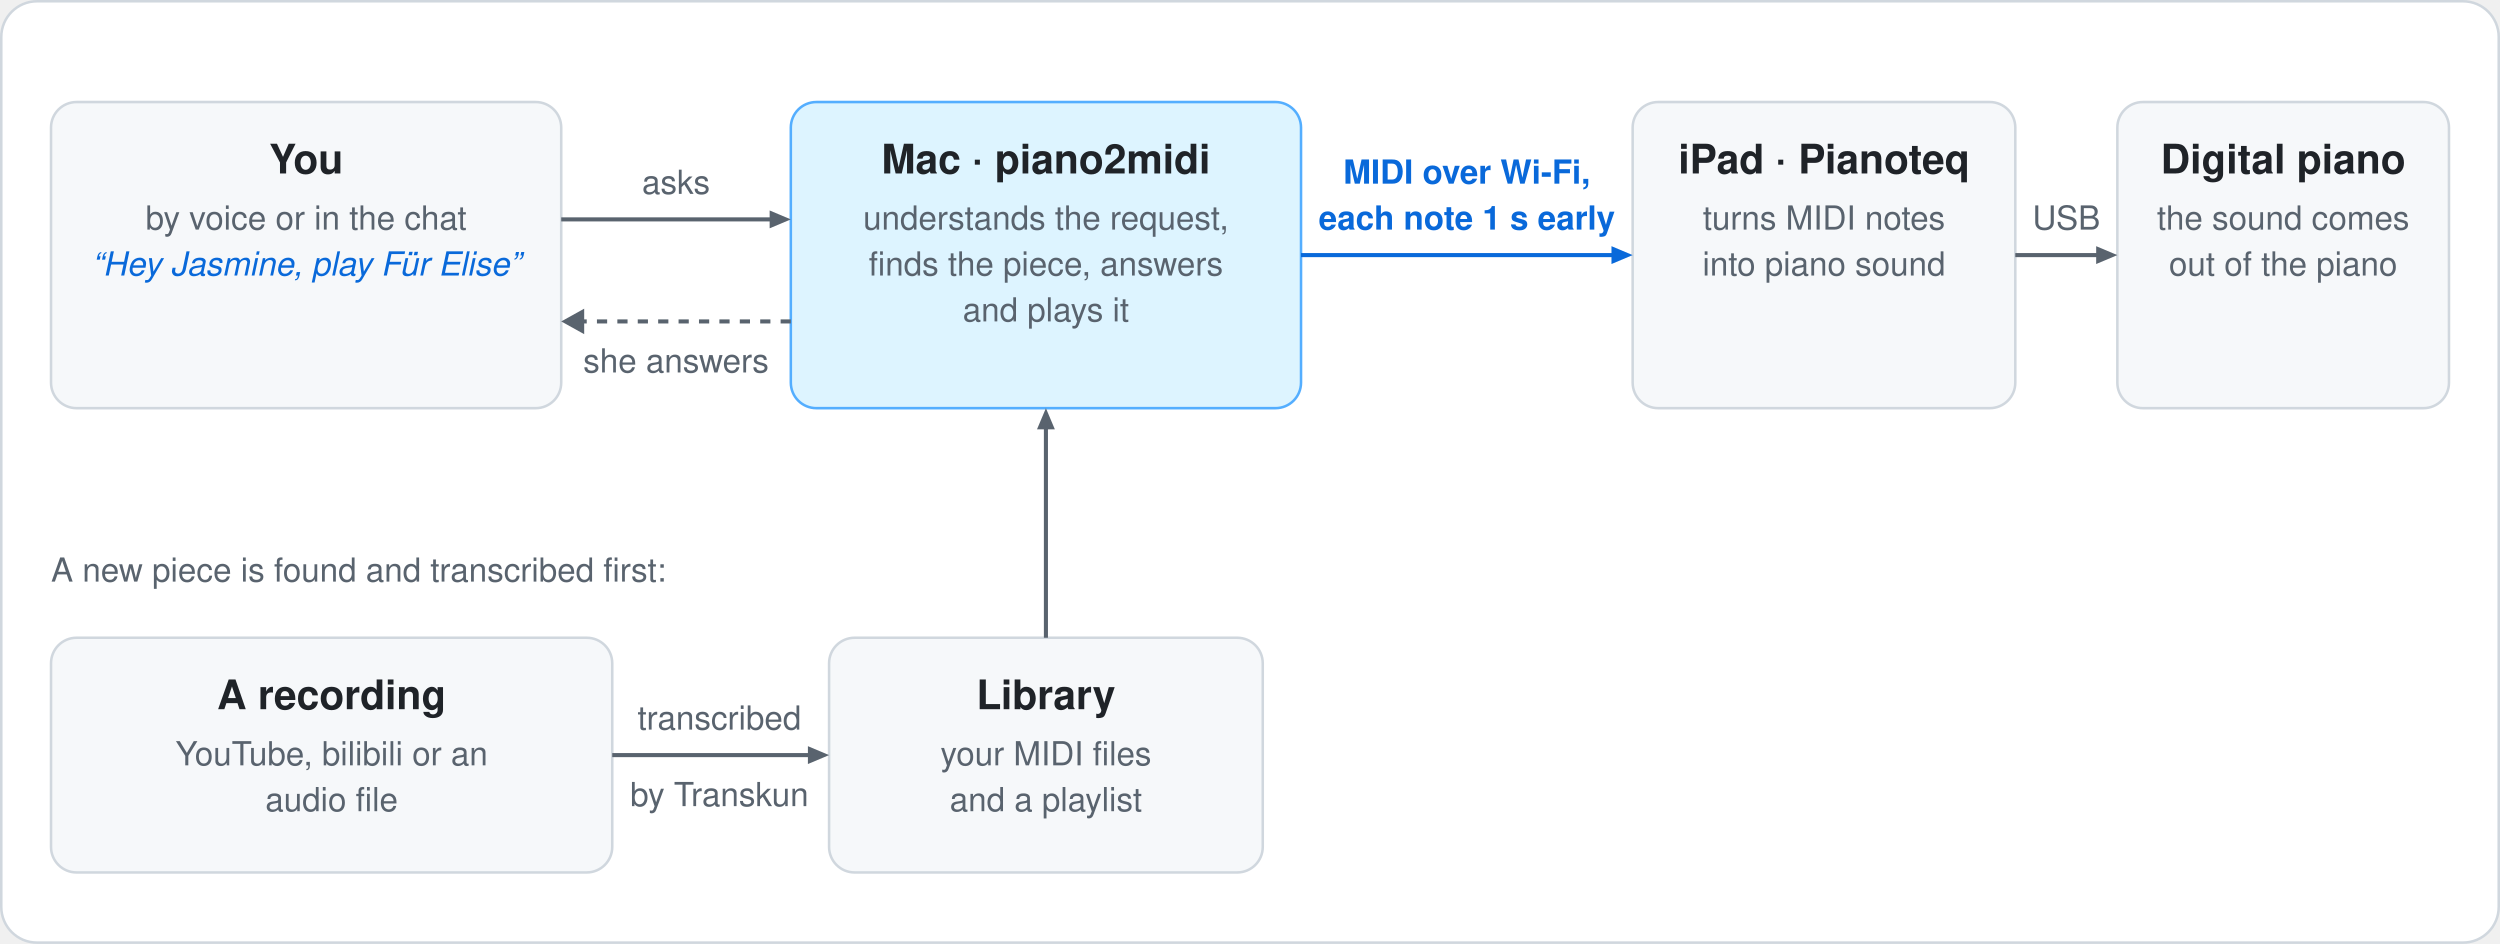
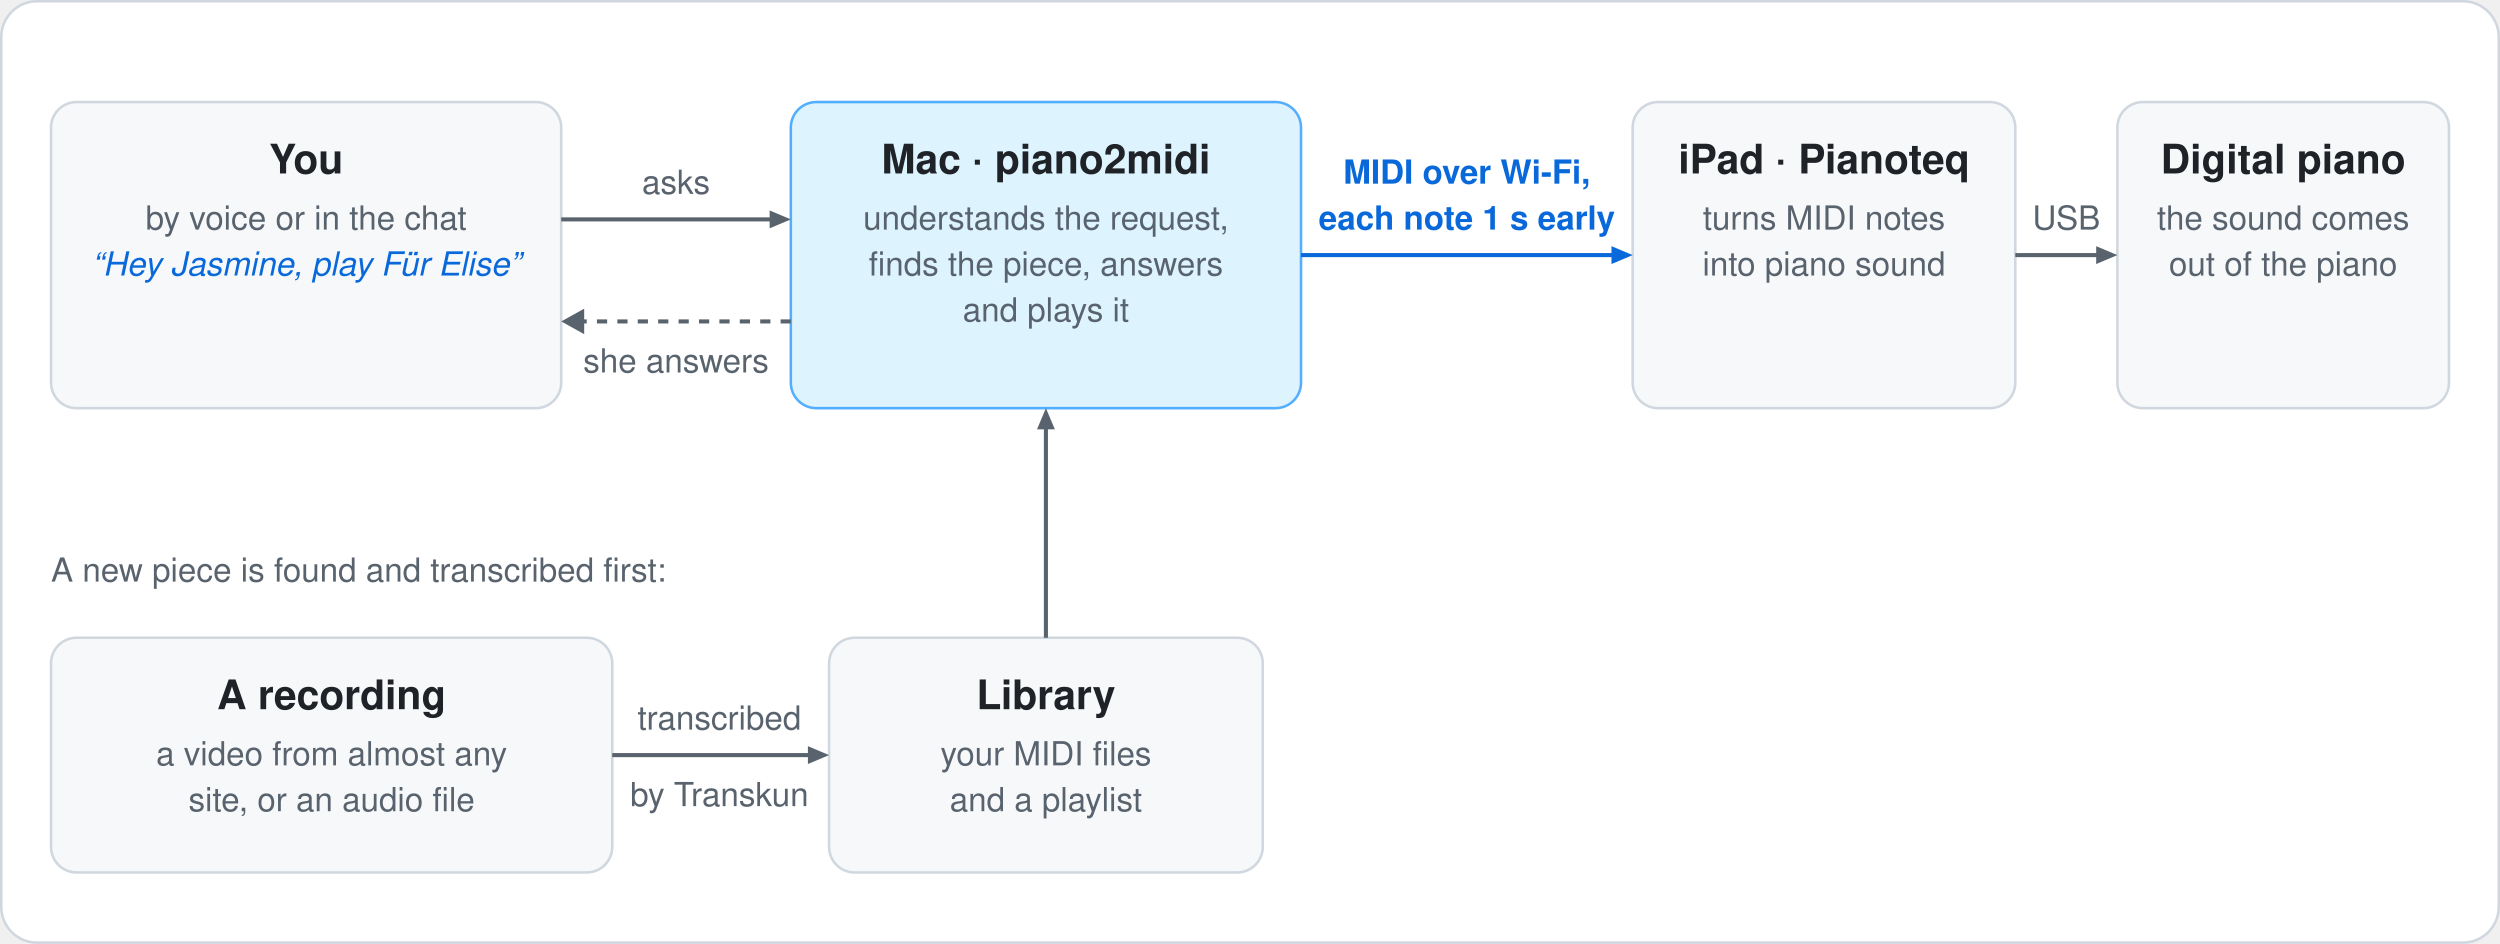
<svg xmlns="http://www.w3.org/2000/svg" viewBox="0 0 980 370" width="980" height="370" role="img" aria-label="How piano2midi works">
  <style>
  .bg { fill: #ffffff; stroke: #d0d7de; }
  .box { fill: #f6f8fa; stroke: #d0d7de; }
  .hub { fill: #ddf4ff; stroke: #54aeff; }
  .t { fill: #1f2328; font: 600 16px -apple-system, "Segoe UI", Helvetica, Arial, sans-serif; }
  .s { fill: #59636e; font: 13px -apple-system, "Segoe UI", Helvetica, Arial, sans-serif; }
  .q { fill: #0969da; font: italic 13px -apple-system, "Segoe UI", Helvetica, Arial, sans-serif; }
  .a { stroke: #59636e; stroke-width: 1.6; fill: none; }
  .ah { fill: #59636e; }
  .k { stroke: #0969da; stroke-width: 1.6; fill: none; }
  .kh { fill: #0969da; }
  .kt { fill: #0969da; font: 600 13px -apple-system, "Segoe UI", Helvetica, Arial, sans-serif; }
  .bad { fill: #cf222e; } .good { fill: #1a7f37; } .note { fill: #59636e; }
  .line { stroke: #d0d7de; stroke-width: 1.2; }
  .lag { stroke: #cf222e; stroke-width: 1.2; stroke-dasharray: 3 3; fill: none; }
  .wait { stroke: #1a7f37; stroke-width: 1.2; stroke-dasharray: 3 3; fill: none; }
  @media (prefers-color-scheme: dark) {
    .bg { fill: #0d1117; stroke: #30363d; }
    .box { fill: #161b22; stroke: #30363d; }
    .hub { fill: #0c2d4a; stroke: #1f6feb; }
    .t { fill: #e6edf3; } .s { fill: #9198a1; } .q { fill: #4493f8; }
    .a { stroke: #9198a1; } .ah { fill: #9198a1; }
    .k { stroke: #4493f8; } .kh { fill: #4493f8; } .kt { fill: #4493f8; }
    .bad { fill: #f85149; } .good { fill: #3fb950; } .note { fill: #9198a1; }
    .line { stroke: #30363d; }
    .lag { stroke: #f85149; } .wait { stroke: #3fb950; }
  }
</style>
  <rect x="0.5" y="0.5" width="979" height="369" rx="14" class="bg" />
  <rect x="20" y="40" width="200" height="120" rx="10" class="box" />
  <text x="120.0" y="68" class="t" text-anchor="middle">You</text>
  <text x="120.0" y="90" class="s" text-anchor="middle">by voice or in the chat</text>
  <text x="120.0" y="108" class="q" text-anchor="middle">“Hey Jasmine, play Für Elise”</text>
  <rect x="310" y="40" width="200" height="120" rx="10" class="hub" />
  <text x="410.0" y="68" class="t" text-anchor="middle">Mac · piano2midi</text>
  <text x="410.0" y="90" class="s" text-anchor="middle">understands the request,</text>
  <text x="410.0" y="108" class="s" text-anchor="middle">finds the piece, answers</text>
  <text x="410.0" y="126" class="s" text-anchor="middle">and plays it</text>
  <rect x="640" y="40" width="150" height="120" rx="10" class="box" />
  <text x="715.0" y="68" class="t" text-anchor="middle">iPad · Pianoteq</text>
  <text x="715.0" y="90" class="s" text-anchor="middle">turns MIDI notes</text>
  <text x="715.0" y="108" class="s" text-anchor="middle">into piano sound</text>
  <rect x="830" y="40" width="130" height="120" rx="10" class="box" />
  <text x="895.0" y="68" class="t" text-anchor="middle">Digital piano</text>
  <text x="895.0" y="90" class="s" text-anchor="middle">the sound comes</text>
  <text x="895.0" y="108" class="s" text-anchor="middle">out of the piano</text>
  <line x1="220" y1="86" x2="306.0" y2="86.0" class="a" />
  <polygon points="310,86 301.7,89.5 301.7,82.5" class="ah" />
  <text x="265" y="76" class="s" text-anchor="middle">asks</text>
  <path d="M 310 126 L 224 126" class="a" stroke-dasharray="4 4" />
  <polygon points="220,126 229,121 229,131" class="ah" />
  <text x="265" y="146" class="s" text-anchor="middle">she answers</text>
  <line x1="510" y1="100" x2="636.0" y2="100.0" class="k" />
  <polygon points="640,100 631.7,103.5 631.7,96.5" class="kh" />
  <text x="575" y="72" class="kt" text-anchor="middle">MIDI over Wi-Fi,</text>
  <text x="575" y="90" class="kt" text-anchor="middle">each note 1 s early</text>
  <line x1="790" y1="100" x2="826.0" y2="100.0" class="a" />
  <polygon points="830,100 821.7,103.5 821.7,96.5" class="ah" />
  <text x="810" y="90" class="s" text-anchor="middle">USB</text>
  <text x="20" y="228" class="s" text-anchor="start">A new piece is found and transcribed first:</text>
  <rect x="20" y="250" width="220" height="92" rx="10" class="box" />
  <text x="130.0" y="278" class="t" text-anchor="middle">A recording</text>
-   <text x="130.0" y="300" class="s" text-anchor="middle">YouTube, bilibili or an</text>
-   <text x="130.0" y="318" class="s" text-anchor="middle">audio file</text>
+   <text x="130.0" y="300" class="s" text-anchor="middle">a video from almost any</text>
+   <text x="130.0" y="318" class="s" text-anchor="middle">site, or an audio file</text>
  <rect x="325" y="250" width="170" height="92" rx="10" class="box" />
  <text x="410.0" y="278" class="t" text-anchor="middle">Library</text>
  <text x="410.0" y="300" class="s" text-anchor="middle">your MIDI files</text>
  <text x="410.0" y="318" class="s" text-anchor="middle">and a playlist</text>
  <line x1="240" y1="296" x2="321.0" y2="296.0" class="a" />
  <polygon points="325,296 316.7,299.5 316.7,292.5" class="ah" />
  <text x="282" y="286" class="s" text-anchor="middle">transcribed</text>
  <text x="282" y="316" class="s" text-anchor="middle">by Transkun</text>
  <line x1="410" y1="250" x2="410.0" y2="164.0" class="a" />
  <polygon points="410,160 413.5,168.3 406.5,168.3" class="ah" />
</svg>
